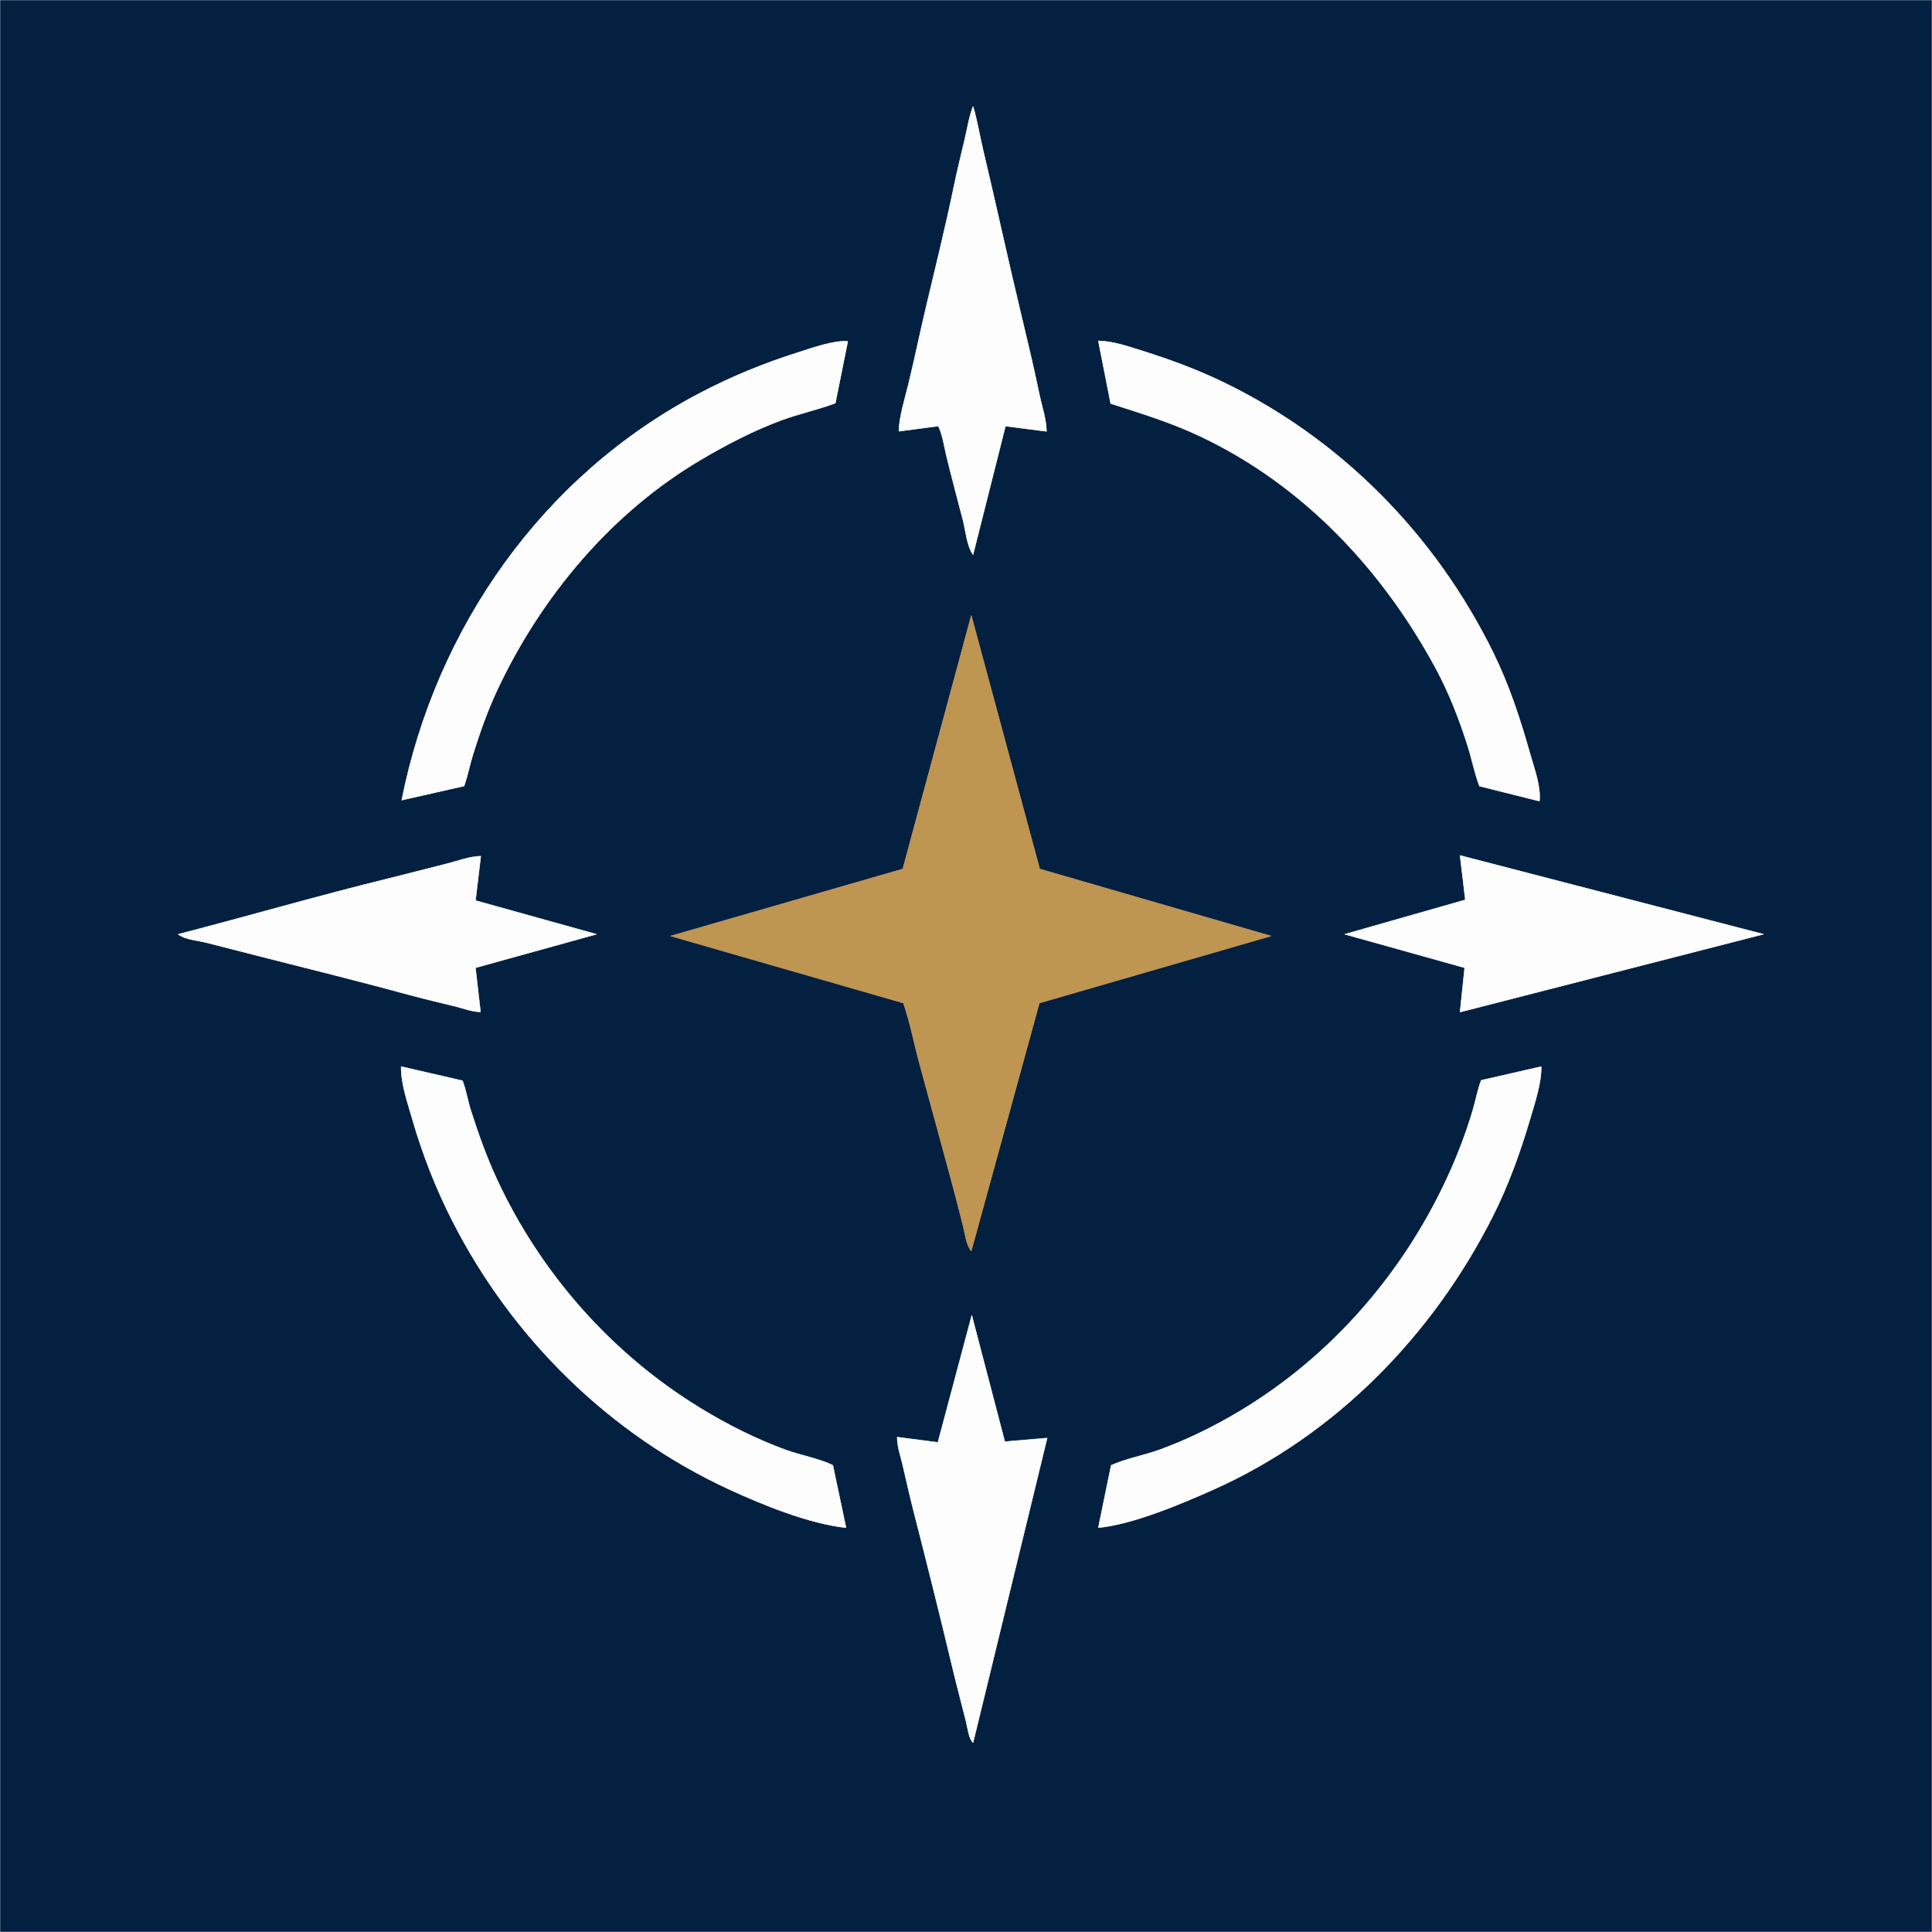
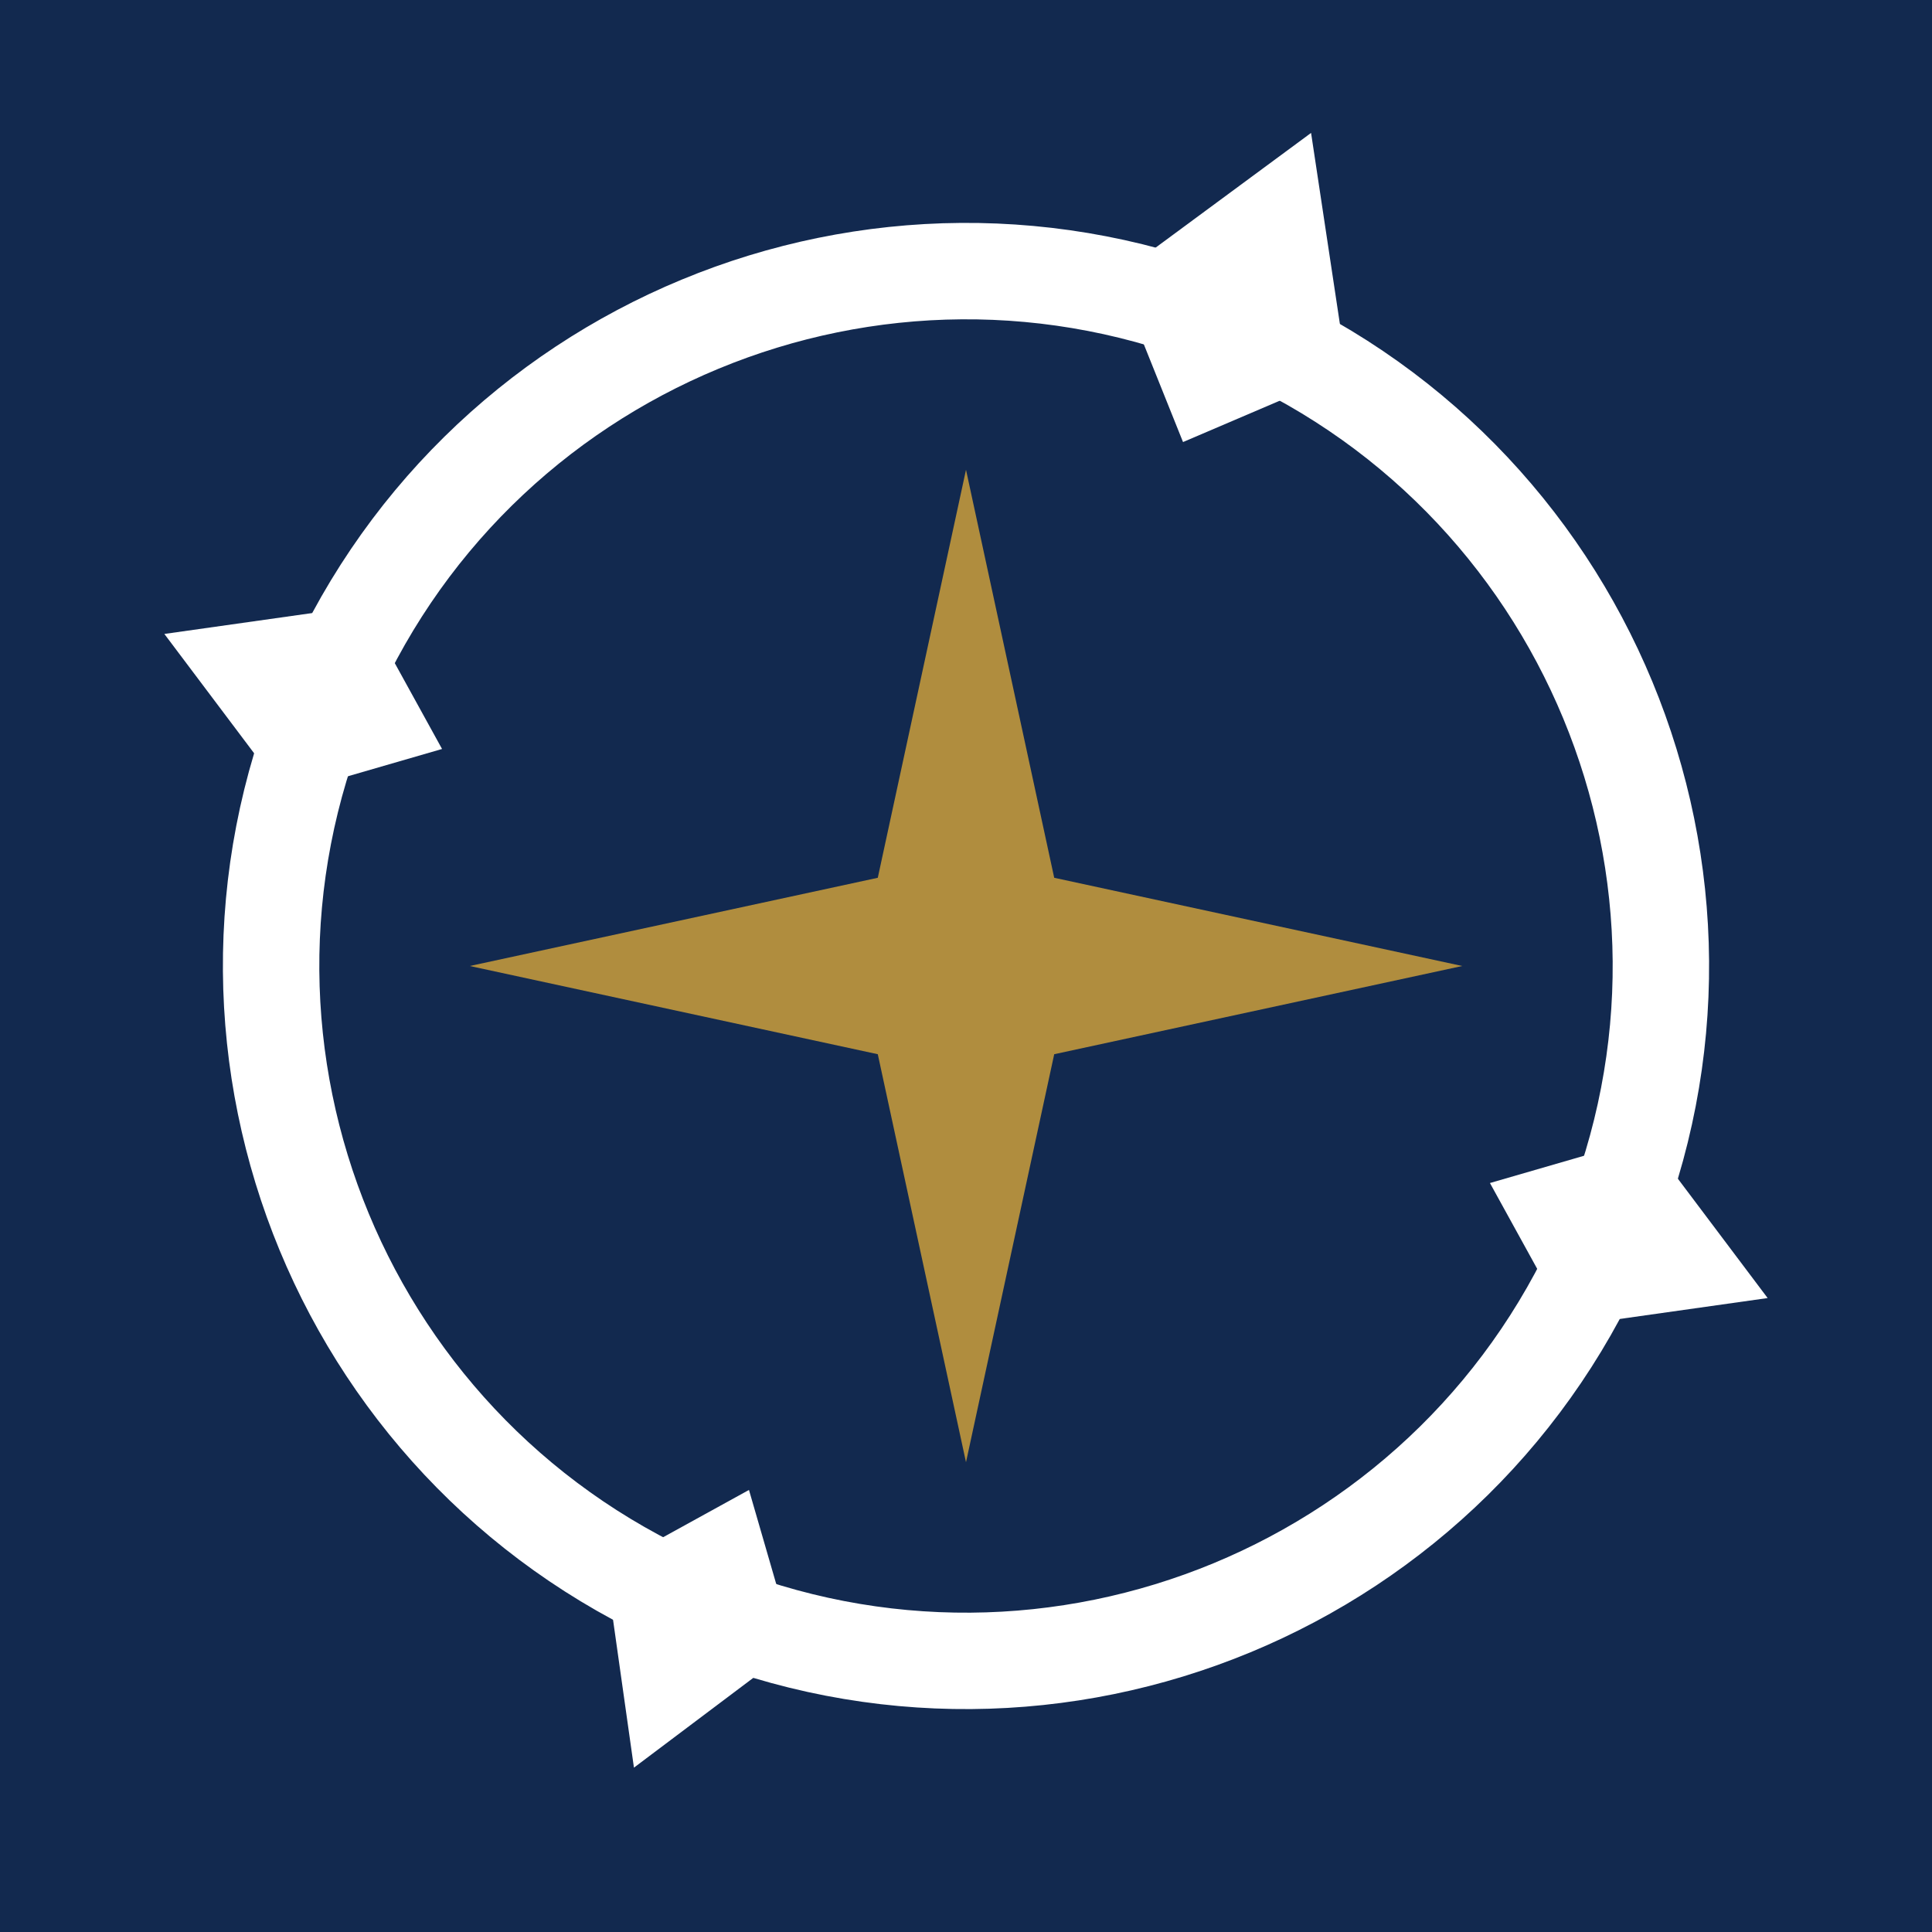
- <svg xmlns="http://www.w3.org/2000/svg" viewBox="0 0 1095 1095" width="1095" height="1095">
-   <path d="M0.25 0.25C365.08 0.25 729.92 0.25 1094.75 0.25C1094.75 365.08 1094.75 729.92 1094.75 1094.75C729.92 1094.75 365.08 1094.75 0.25 1094.75C0.25 729.92 0.25 365.08 0.25 0.25ZM551.5 60.3C549.25 66.13 548.32 72.4 546.9 78.48C544.8 87.43 542.56 96.36 540.7 105.36C535.93 128.45 530.21 151.49 524.77 174.44C521.31 189.06 518.3 203.79 514.73 218.39C512.94 225.69 509.37 237.28 509.5 244.43C516.93 243.45 524.35 242.48 531.78 241.5C534.28 246.42 535.04 252.81 536.37 258.23C539.35 270.4 542.56 282.53 545.74 294.65C547.36 300.82 547.89 309.27 551.5 314.37C557.62 290.08 563.75 265.79 569.87 241.5C577.63 242.5 585.38 243.5 593.14 244.5C593.02 237.54 590.49 230.35 589.07 223.5C585.8 207.72 582.04 192.02 578.28 176.36C571.02 146.08 564.47 115.65 557.26 85.37C555.28 77.02 553.94 68.53 551.5 60.3ZM480.5 193.45C472.31 192.84 460.33 197.23 452.32 199.76C432.93 205.88 414.42 213.47 396.42 222.93C307.58 269.64 247.16 355.73 227.69 453.5C239.47 450.83 251.26 448.17 263.04 445.5C265.09 439.64 266.23 433.48 268.09 427.55C272.01 414.99 276.44 402.47 282.05 390.55C306.92 337.8 346.57 290.46 397.14 260.61C411.68 252.03 426.83 244.12 442.68 238.24C452.79 234.49 463.42 232.26 473.46 228.5C475.81 216.82 478.15 205.13 480.5 193.45ZM622.5 193.19C624.83 205.04 627.17 216.89 629.5 228.74C646.84 234.26 663.72 239.46 680.24 247.27C738.5 274.79 783.42 322.69 813.73 378.76C821.22 392.62 827.02 407.61 831.8 422.6C834.21 430.16 835.7 438.16 838.5 445.55C849.83 448.39 861.17 451.22 872.5 454.06C873.4 445.75 869.52 435.39 867.24 427.33C861.68 407.7 855.42 388.47 846.41 370.1C813.46 302.93 759.38 248.05 691.65 215.84C677.35 209.04 662.65 203.67 647.55 198.9C639.73 196.43 630.69 193.32 622.5 193.19ZM550.5 348.81C537.55 396.71 524.61 444.6 511.66 492.5C467.8 505.17 423.93 517.83 380.06 530.5C424.04 543.17 468.02 555.83 512 568.5C515.9 579.76 518.11 591.83 521.27 603.35C527.15 624.76 532.89 646.21 538.77 667.61C541.22 676.55 543.51 685.58 545.78 694.56C546.94 699.13 547.54 705.57 550.5 709.01C563.36 662.17 576.23 615.34 589.09 568.5C632.85 555.83 676.62 543.17 720.39 530.5C676.69 517.83 632.99 505.17 589.29 492.5C576.36 444.6 563.43 396.71 550.5 348.81ZM272.5 485.24C265.93 485.4 259.52 487.98 253.15 489.56C242.24 492.28 231.37 495.18 220.46 497.85C180.44 507.65 140.89 519.2 101.02 529.5C104.73 532.52 111.67 532.96 116.46 534.14C127.11 536.76 137.71 539.6 148.35 542.28C176.71 549.43 205.16 556.57 233.38 564.23C241.61 566.47 249.91 568.37 258.19 570.42C262.82 571.56 267.6 573.5 272.34 573.5C271.39 565.17 270.43 556.83 269.48 548.5C292.35 542.17 315.22 535.83 338.08 529.5C315.22 523.13 292.36 516.76 269.5 510.39C270.5 502.01 271.5 493.62 272.5 485.24ZM827.5 484.84C828.5 493.23 829.5 501.62 830.5 510C807.72 516.5 784.94 523 762.16 529.5C784.81 535.83 807.46 542.17 830.12 548.5C829.24 556.88 828.37 565.25 827.5 573.63C884.83 558.91 942.17 544.2 999.5 529.48C942.17 514.6 884.83 499.72 827.5 484.84ZM262.12 612.5C250.54 609.83 238.96 607.17 227.38 604.5C227.13 613.93 230.97 624.78 233.57 633.86C239.34 653.94 246.96 673.46 256.45 692.07C290.32 758.57 345.45 812.83 413.34 844.16C432.3 852.91 458.81 863.69 479.5 865.85C477.01 854.07 474.52 842.28 472.04 830.5C465.54 827.07 453.2 824.63 445.6 821.87C428.5 815.64 412.13 807.39 396.63 797.9C346.46 767.19 306.12 721.41 281.46 668.03C275.71 655.58 271.07 642.6 266.9 629.53C265.11 623.94 264.22 617.95 262.12 612.5ZM873.5 604.51C862.17 607.1 850.83 609.69 839.5 612.28C837.42 617.75 836.39 623.67 834.72 629.3C830.77 642.62 825.7 655.77 819.84 668.35C794.55 722.63 753.91 769.16 702.4 799.94C688.05 808.51 672.96 815.97 657.24 821.68C648.3 824.92 638.36 826.62 629.76 830.5C627.34 842.28 624.92 854.06 622.5 865.84C641.99 864.02 669.62 852.32 687.72 844.24C756.97 813.31 812.03 756.71 845.98 689.5C854.88 671.89 861.51 653.43 867.1 634.55C869.72 625.73 873.76 613.59 873.5 604.51ZM550.78 745.5C544.38 769.5 537.98 793.5 531.57 817.5C523.88 816.51 516.19 815.51 508.5 814.52C508.45 819.87 510.5 825.37 511.7 830.63C513.68 839.29 515.64 847.94 517.84 856.55C525.28 885.59 532.58 914.77 539.53 943.93C542.07 954.61 544.9 965.2 547.57 975.85C548.51 979.58 548.98 985.16 551.5 987.73C565.5 930.16 579.5 872.59 593.5 815.03C585.5 815.72 577.5 816.4 569.5 817.09C563.26 793.23 557.02 769.36 550.78 745.5Z" fill="#032041" fill-rule="evenodd" stroke="#032041" stroke-width="0.25" stroke-linejoin="round" />
-   <path d="M551.5 60.3C553.94 68.53 555.28 77.02 557.26 85.37C564.47 115.65 571.02 146.08 578.28 176.36C582.04 192.02 585.8 207.72 589.07 223.5C590.49 230.35 593.02 237.54 593.14 244.5C585.38 243.5 577.63 242.5 569.87 241.5C563.75 265.79 557.62 290.08 551.5 314.37C547.89 309.27 547.36 300.82 545.74 294.65C542.56 282.53 539.35 270.4 536.37 258.23C535.04 252.81 534.28 246.42 531.78 241.5C524.35 242.48 516.93 243.45 509.5 244.43C509.37 237.28 512.94 225.69 514.73 218.39C518.3 203.79 521.31 189.06 524.77 174.44C530.21 151.49 535.93 128.45 540.7 105.36C542.56 96.36 544.8 87.43 546.9 78.48C548.32 72.4 549.25 66.13 551.5 60.3ZM480.5 193.45C478.15 205.13 475.81 216.82 473.46 228.5C463.42 232.26 452.79 234.49 442.68 238.24C426.83 244.12 411.68 252.03 397.14 260.61C346.57 290.46 306.92 337.8 282.05 390.55C276.44 402.47 272.01 414.99 268.09 427.55C266.23 433.48 265.09 439.64 263.04 445.5C251.26 448.17 239.47 450.83 227.69 453.5C247.16 355.73 307.58 269.64 396.42 222.93C414.42 213.47 432.93 205.88 452.32 199.76C460.33 197.23 472.31 192.84 480.5 193.45ZM622.5 193.19C630.69 193.32 639.73 196.43 647.55 198.9C662.65 203.67 677.35 209.04 691.65 215.84C759.38 248.05 813.46 302.93 846.41 370.1C855.42 388.47 861.68 407.7 867.24 427.33C869.52 435.39 873.4 445.75 872.5 454.06C861.17 451.22 849.83 448.39 838.5 445.55C835.7 438.16 834.21 430.16 831.8 422.6C827.02 407.61 821.22 392.62 813.73 378.76C783.42 322.69 738.5 274.79 680.24 247.27C663.72 239.46 646.84 234.26 629.5 228.74C627.17 216.89 624.83 205.04 622.5 193.19ZM272.5 485.24C271.5 493.62 270.5 502.01 269.5 510.39C292.36 516.76 315.22 523.13 338.08 529.5C315.22 535.83 292.35 542.17 269.48 548.5C270.43 556.83 271.39 565.17 272.34 573.5C267.6 573.5 262.82 571.56 258.19 570.42C249.91 568.37 241.61 566.47 233.38 564.23C205.16 556.57 176.71 549.43 148.35 542.28C137.71 539.6 127.11 536.76 116.46 534.14C111.67 532.96 104.73 532.52 101.02 529.5C140.89 519.2 180.44 507.65 220.46 497.85C231.37 495.18 242.24 492.28 253.15 489.56C259.52 487.98 265.93 485.4 272.5 485.24ZM827.5 484.84C884.83 499.72 942.17 514.6 999.5 529.48C942.17 544.2 884.83 558.91 827.5 573.63C828.37 565.25 829.24 556.88 830.12 548.5C807.46 542.17 784.81 535.83 762.16 529.5C784.94 523 807.72 516.5 830.5 510C829.5 501.62 828.5 493.23 827.5 484.84ZM262.12 612.5C264.22 617.95 265.11 623.94 266.9 629.53C271.07 642.6 275.71 655.58 281.46 668.03C306.12 721.41 346.46 767.19 396.63 797.9C412.13 807.39 428.5 815.64 445.6 821.87C453.2 824.63 465.54 827.07 472.04 830.5C474.52 842.28 477.01 854.07 479.5 865.85C458.81 863.69 432.3 852.91 413.34 844.16C345.45 812.83 290.32 758.57 256.45 692.07C246.96 673.46 239.34 653.94 233.57 633.86C230.97 624.78 227.13 613.93 227.38 604.5C238.96 607.17 250.54 609.83 262.12 612.5ZM873.5 604.51C873.76 613.59 869.72 625.73 867.1 634.55C861.51 653.43 854.88 671.89 845.98 689.5C812.03 756.71 756.97 813.31 687.72 844.24C669.62 852.32 641.99 864.02 622.5 865.84C624.92 854.06 627.34 842.28 629.76 830.5C638.36 826.62 648.3 824.92 657.24 821.68C672.96 815.97 688.05 808.51 702.4 799.94C753.91 769.16 794.55 722.63 819.84 668.35C825.7 655.77 830.77 642.62 834.72 629.3C836.39 623.67 837.42 617.75 839.5 612.28C850.83 609.69 862.17 607.1 873.5 604.51ZM550.78 745.5C557.02 769.36 563.26 793.23 569.5 817.09C577.5 816.4 585.5 815.72 593.5 815.03C579.5 872.59 565.5 930.16 551.5 987.73C548.98 985.16 548.51 979.58 547.57 975.85C544.9 965.2 542.07 954.61 539.53 943.93C532.58 914.77 525.28 885.59 517.84 856.55C515.64 847.94 513.68 839.29 511.7 830.63C510.5 825.37 508.45 819.87 508.5 814.52C516.19 815.51 523.88 816.51 531.57 817.5C537.98 793.5 544.38 769.5 550.78 745.5Z" fill="#fdfdfd" fill-rule="evenodd" stroke="#fdfdfd" stroke-width="0.25" stroke-linejoin="round" />
-   <path d="M550.5 348.81C563.43 396.71 576.36 444.6 589.29 492.5C632.99 505.17 676.69 517.83 720.39 530.5C676.62 543.17 632.85 555.83 589.09 568.5C576.23 615.34 563.36 662.17 550.5 709.01C547.54 705.57 546.94 699.13 545.78 694.56C543.51 685.58 541.22 676.55 538.77 667.61C532.89 646.21 527.15 624.76 521.27 603.35C518.11 591.83 515.9 579.76 512 568.5C468.02 555.83 424.04 543.17 380.06 530.5C423.93 517.83 467.8 505.17 511.66 492.5C524.61 444.6 537.55 396.71 550.5 348.81Z" fill="#bf9552" fill-rule="evenodd" stroke="#bf9552" stroke-width="0.25" stroke-linejoin="round" />
+ <svg xmlns="http://www.w3.org/2000/svg" viewBox="2.021 2.021 59.958 59.958">
+   <rect x="2.021" y="2.021" width="59.958" height="59.958" fill="#12294f" />
+   <g transform="translate(32 32) scale(0.88) translate(-32 -32)">
+     <g transform="rotate(22.5 32 32)">
+       <circle cx="32" cy="32" r="24.5" fill="none" stroke="#ffffff" stroke-width="3.4" />
+       <polygon points="62.6,32.0 56.5,35.6 52.0,32.0 56.5,28.4" fill="#ffffff" />
+       <polygon points="32.0,62.6 28.4,56.5 32.0,52.0 35.6,56.5" fill="#ffffff" />
+       <polygon points="1.4,32.0 7.5,28.4 12.0,32.0 7.5,35.6" fill="#ffffff" />
+       <polygon points="32.0,0.2 36.4,7.5 32.0,12.0 27.6,7.5" fill="#ffffff" />
+     </g>
+     <polygon points="32.0,14.5 35.111,28.889 49.5,32.0 35.111,35.111 32.0,49.5 28.889,35.111 14.5,32.0 28.889,28.889" fill="#b08d3e" />
+   </g>
</svg>
